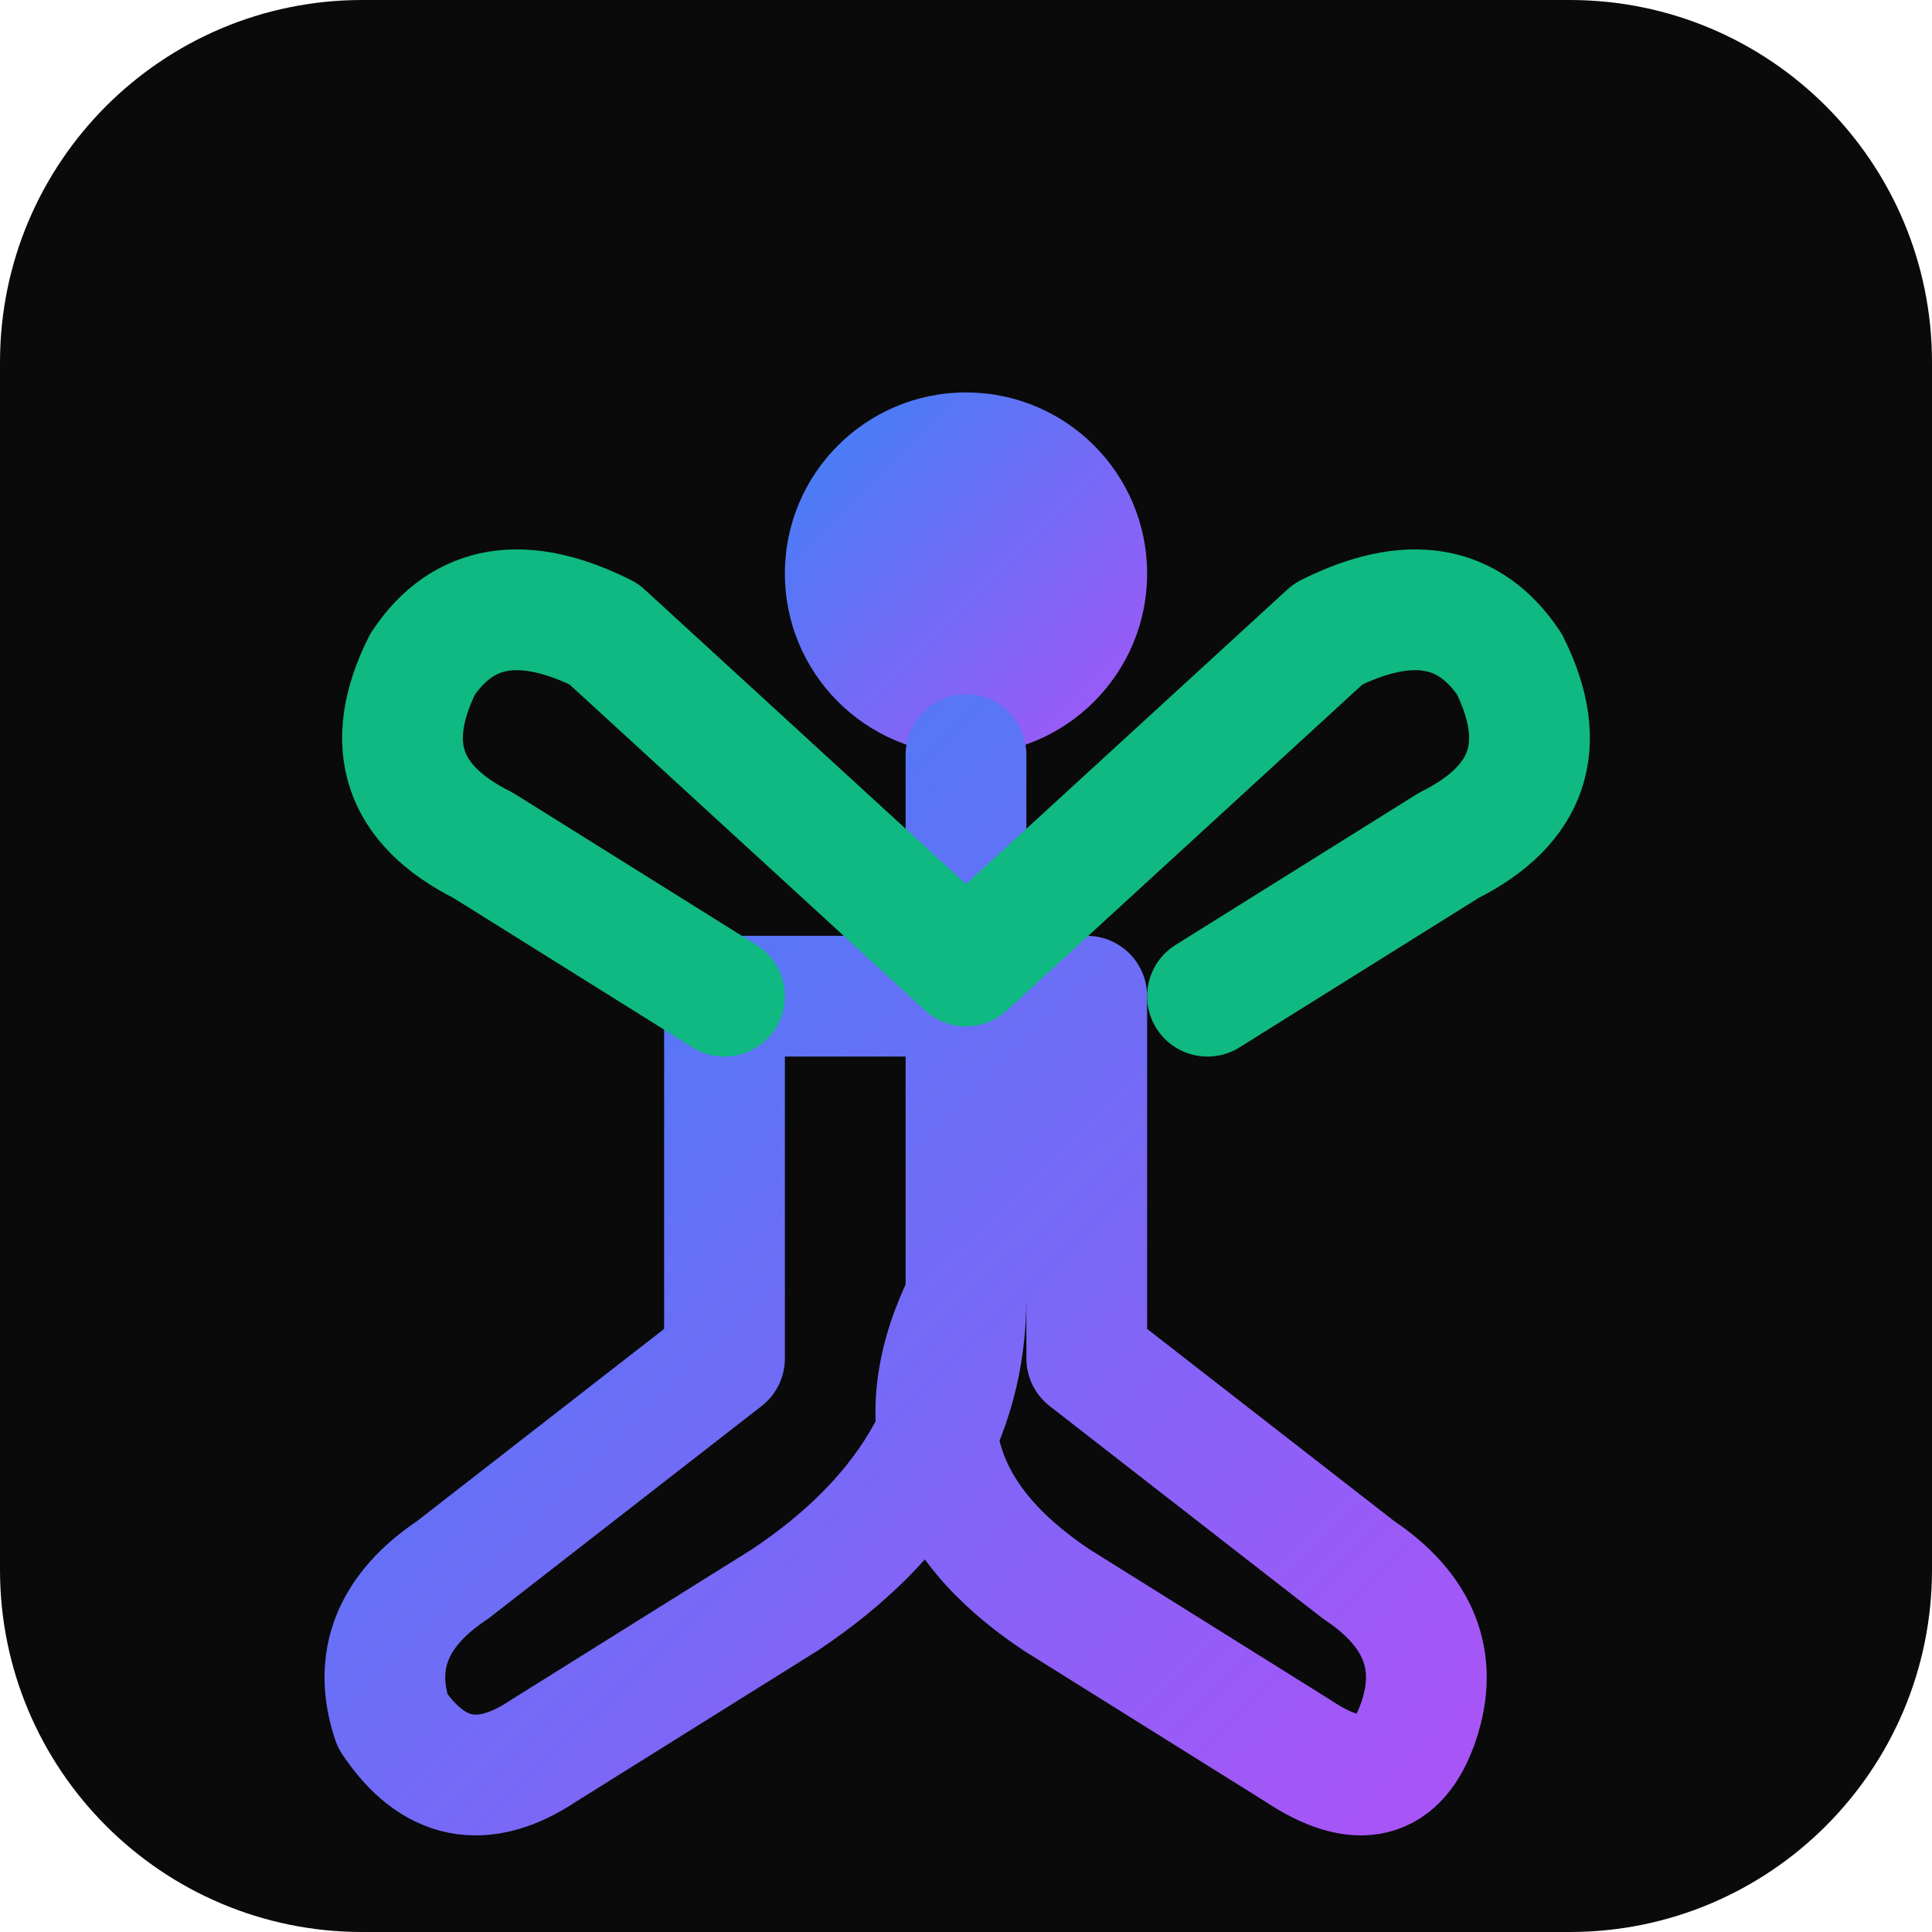
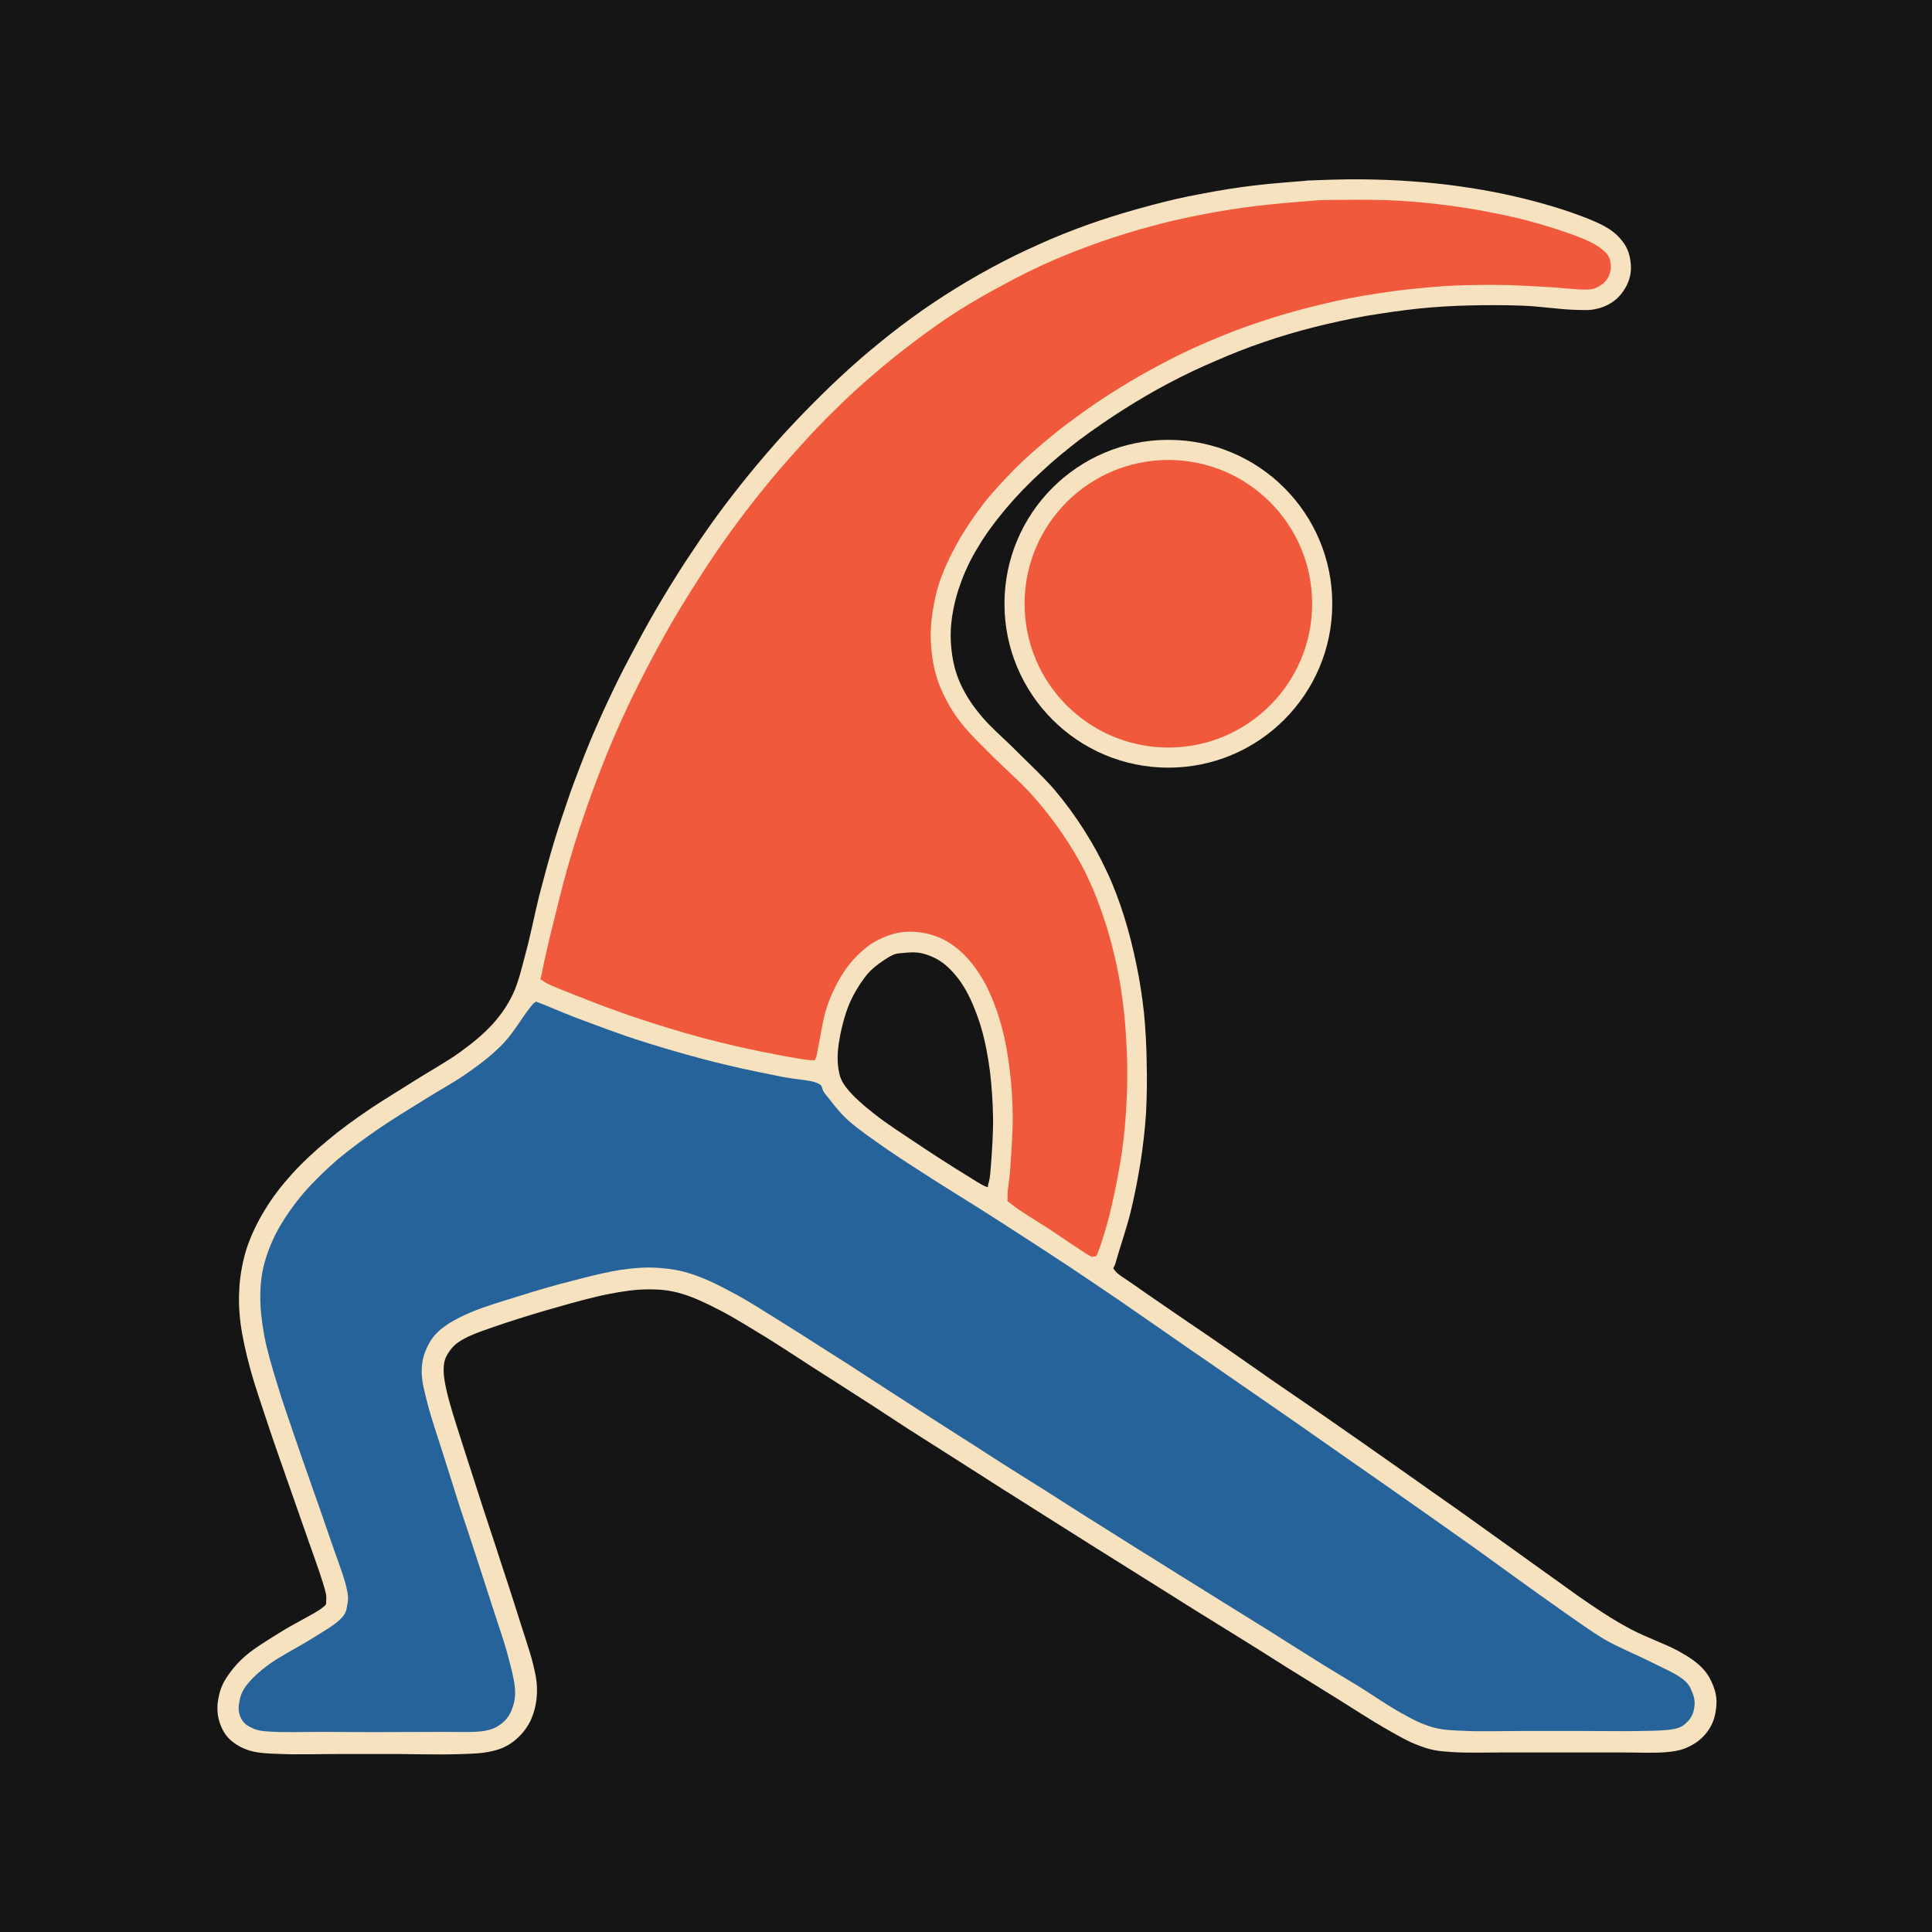
- <svg xmlns="http://www.w3.org/2000/svg" width="128" height="128" viewBox="0 0 128 128">
-   <defs>
-     <linearGradient id="grad1" x1="0%" y1="0%" x2="100%" y2="100%">
-       <stop offset="0%" style="stop-color:#3b82f6" />
-       <stop offset="100%" style="stop-color:#a855f7" />
-     </linearGradient>
-   </defs>
-   <rect width="128" height="128" fill="#0a0a0a" rx="24" />
-   <g transform="translate(16, 16)">
-     <circle cx="48" cy="22" r="12" fill="url(#grad1)" />
-     <path d="M48 34 L48 70 Q48 82 36 90 L20 100 Q14 104 10 98 Q8 92 14 88 L32 74 L32 50 L56 50 L56 74 L74 88 Q80 92 78 98 Q76 104 70 100 L54 90 Q42 82 48 70" fill="none" stroke="url(#grad1)" stroke-width="8" stroke-linecap="round" stroke-linejoin="round" />
-     <path d="M32 50 L16 40 Q8 36 12 28 Q16 22 24 26 L48 48 L72 26 Q80 22 84 28 Q88 36 80 40 L64 50" fill="none" stroke="#10b981" stroke-width="8" stroke-linecap="round" stroke-linejoin="round" />
-   </g>
+ <svg xmlns="http://www.w3.org/2000/svg" width="512" height="512" viewBox="80 70 864 864">
+   <rect x="80" y="70" width="864" height="864" fill="#151515" />
+   <path d="M663.3 150.9C659.1 151.3 648.2 152.0 640.5 153.0C632.8 153.9 624.9 155.2 617.2 156.7C609.5 158.1 602.1 159.8 594.4 161.9C586.8 163.9 578.7 166.3 571.3 168.8C563.9 171.3 557.1 173.9 550.0 176.9C542.9 180.0 535.6 183.3 528.5 187.0C521.4 190.7 514.3 194.7 507.5 198.9C500.7 203.1 494.1 207.5 487.7 212.2C481.3 216.8 475.2 221.7 469.2 226.7C463.2 231.7 457.6 236.8 451.8 242.3C446.0 247.9 439.9 254.0 434.4 259.9C428.9 265.7 424.0 271.4 418.9 277.4C413.8 283.5 408.7 289.9 403.8 296.4C399.0 302.8 394.3 309.5 389.8 316.3C385.2 323.1 380.8 330.1 376.6 337.1C372.4 344.1 368.5 351.0 364.7 358.2C360.8 365.4 357.0 372.7 353.5 380.1C350.0 387.4 346.7 394.8 343.6 402.2C340.6 409.6 337.7 417.1 335.0 424.6C332.4 432.1 329.9 439.5 327.6 447.1C325.3 454.8 323.2 462.6 321.1 470.7C319.1 478.8 317.2 488.5 315.2 495.8C313.3 503.0 312.0 508.7 309.6 514.1C307.1 519.4 304.3 523.5 300.4 527.9C296.4 532.3 291.7 536.2 285.9 540.4C280.2 544.6 272.5 548.8 265.7 553.1C258.8 557.5 251.4 561.9 244.9 566.3C238.3 570.8 232.2 575.2 226.5 580.0C220.8 584.7 215.2 589.9 210.5 595.1C205.9 600.2 201.8 605.5 198.5 611.0C195.1 616.5 192.3 622.4 190.4 628.0C188.6 633.6 187.6 639.1 187.1 644.8C186.7 650.4 186.8 655.6 187.6 661.9C188.4 668.1 190.0 675.1 192.0 682.5C194.0 689.8 196.9 698.1 199.5 706.0C202.1 713.9 204.9 721.8 207.7 729.8C210.5 737.7 213.2 745.6 216.0 753.5C218.7 761.4 222.6 771.9 224.2 777.2C225.9 782.6 226.0 783.5 225.9 785.6C225.7 787.7 226.5 787.3 223.2 789.7C219.9 792.0 211.6 796.1 206.1 799.5C200.5 803.0 194.1 806.8 189.9 810.4C185.7 814.0 182.8 817.8 180.7 821.2C178.6 824.7 177.9 827.9 177.4 831.1C177.0 834.2 177.3 837.5 178.2 840.2C179.1 843.0 180.5 845.7 182.7 847.8C185.0 849.9 187.8 851.7 191.7 852.9C195.6 854.0 199.3 854.2 206.0 854.4C212.7 854.7 223.3 854.4 232.0 854.4C240.7 854.4 249.3 854.4 258.0 854.4C266.7 854.5 277.1 854.7 284.0 854.5C290.9 854.3 295.4 854.2 299.7 853.2C304.0 852.3 307.1 850.8 310.0 848.5C312.9 846.2 315.5 843.1 317.2 839.6C318.8 836.2 319.9 832.0 320.1 827.8C320.3 823.5 319.9 820.2 318.4 814.2C316.9 808.1 313.7 799.0 311.3 791.2C308.9 783.5 306.3 775.7 303.7 767.8C301.2 759.9 298.4 751.8 295.8 743.7C293.2 735.7 290.6 727.5 288.0 719.5C285.5 711.5 282.3 702.0 280.7 695.9C279.1 689.8 278.5 686.5 278.4 683.0C278.4 679.5 278.9 677.4 280.5 675.0C282.1 672.6 283.7 670.7 287.9 668.5C292.2 666.2 299.1 664.0 306.1 661.6C313.1 659.3 322.2 656.5 329.8 654.4C337.5 652.2 345.5 650.0 352.2 648.7C358.9 647.4 364.5 646.6 370.0 646.6C375.5 646.6 379.6 647.0 385.0 648.6C390.4 650.2 396.1 652.9 402.4 656.2C408.6 659.4 415.7 663.9 422.5 668.0C429.3 672.2 436.2 676.8 443.2 681.3C450.2 685.8 457.5 690.4 464.6 695.0C471.7 699.5 478.7 704.2 485.8 708.8C492.9 713.3 500.0 717.8 507.2 722.4C514.3 726.9 521.5 731.5 528.5 736.0C535.6 740.5 542.3 744.7 549.4 749.2C556.4 753.6 563.8 758.3 570.8 762.7C577.9 767.1 584.7 771.4 591.7 775.8C598.8 780.2 606.2 784.9 613.2 789.3C620.3 793.7 627.1 797.9 634.2 802.3C641.3 806.7 648.6 811.3 655.7 815.8C662.9 820.3 670.1 824.7 677.3 829.2C684.5 833.7 692.7 839.0 698.9 842.6C705.2 846.2 709.8 848.9 714.8 850.7C719.8 852.6 722.6 853.1 729.0 853.5C735.4 854.0 744.7 853.7 753.0 853.7C761.3 853.7 770.3 853.7 779.0 853.7C787.7 853.7 797.2 853.7 805.0 853.7C812.8 853.7 820.6 854.1 825.9 853.5C831.2 853.0 833.8 852.0 836.8 850.3C839.8 848.7 842.4 846.2 844.1 843.6C845.9 841.0 846.9 838.0 847.3 835.0C847.8 832.0 847.8 828.9 846.8 825.7C845.8 822.6 844.2 819.0 841.4 816.1C838.6 813.2 835.6 811.1 830.3 808.2C825.0 805.3 816.0 802.1 809.5 798.7C803.1 795.3 798.0 792.1 791.7 787.8C785.3 783.6 777.9 778.0 771.2 773.3C764.5 768.5 758.1 763.9 751.4 759.1C744.7 754.3 737.8 749.4 731.0 744.5C724.1 739.7 717.3 734.9 710.4 730.0C703.6 725.2 696.6 720.3 689.9 715.6C683.1 710.9 676.6 706.3 669.8 701.6C663.0 696.9 656.0 692.1 649.1 687.4C642.2 682.6 635.3 677.7 628.5 673.0C621.7 668.3 615.1 663.8 608.3 659.2C601.5 654.5 592.5 648.4 587.6 644.9C582.6 641.4 580.0 640.1 578.6 638.2C577.2 636.4 578.1 638.1 579.2 633.7C580.4 629.3 583.8 619.4 585.6 612.1C587.4 604.7 588.9 596.9 590.1 589.5C591.2 582.2 592.0 575.4 592.5 568.0C592.9 560.6 593.0 552.5 592.8 545.0C592.7 537.5 592.3 530.3 591.6 523.0C590.8 515.7 589.7 508.5 588.2 501.3C586.7 494.1 584.9 486.8 582.7 479.8C580.5 472.9 578.0 466.1 574.9 459.6C571.9 453.1 568.5 447.0 564.6 440.9C560.7 434.8 556.4 428.9 551.5 423.1C546.6 417.4 540.5 411.8 535.1 406.4C529.7 400.9 523.2 395.4 519.0 390.4C514.8 385.4 512.1 381.2 509.9 376.6C507.7 372.0 506.5 367.6 505.8 362.8C505.1 358.0 504.9 353.2 505.5 348.0C506.1 342.8 507.3 337.3 509.3 331.7C511.2 326.2 513.8 320.5 517.3 314.8C520.7 309.0 525.2 303.0 529.9 297.4C534.6 291.8 540.0 286.2 545.6 281.1C551.1 275.9 556.9 271.2 563.0 266.5C569.2 261.9 575.9 257.3 582.5 253.1C589.2 248.9 595.9 244.9 602.8 241.3C609.6 237.7 616.5 234.4 623.6 231.4C630.7 228.3 638.0 225.4 645.4 222.9C652.7 220.4 660.2 218.2 667.7 216.3C675.3 214.4 683.0 212.7 690.8 211.3C698.6 210.0 706.7 208.8 714.4 208.0C722.1 207.2 729.2 206.8 737.0 206.6C744.8 206.4 753.3 206.4 761.0 206.7C768.7 207.0 777.4 208.3 783.0 208.5C788.6 208.7 791.1 208.9 794.5 208.0C797.8 207.2 800.7 205.6 803.0 203.6C805.3 201.5 807.3 198.5 808.3 195.7C809.3 193.0 809.6 190.1 809.2 187.2C808.9 184.3 808.0 181.2 806.0 178.5C804.0 175.8 801.9 173.6 797.4 171.1C792.8 168.6 785.5 165.9 778.8 163.7C772.0 161.5 764.2 159.4 756.8 157.7C749.3 156.0 741.6 154.6 734.0 153.5C726.4 152.4 718.8 151.6 711.3 151.1C703.8 150.5 696.5 150.3 689.0 150.2C681.5 150.1 670.3 150.5 666.0 150.7C661.8 150.8 667.6 150.5 663.3 150.9ZM483.6 496.2C486.2 495.9 489.8 495.6 493.0 496.5C496.2 497.4 499.7 498.9 502.9 501.6C506.0 504.3 509.2 508.0 511.8 512.6C514.5 517.3 517.0 523.6 518.8 529.6C520.6 535.7 521.8 542.3 522.7 549.0C523.5 555.7 524.0 562.9 524.1 570.0C524.2 577.1 523.5 586.8 523.1 591.7C522.8 596.7 522.4 598.0 522.0 599.4C521.6 600.9 522.3 601.2 520.5 600.5C518.7 599.7 516.2 598.1 511.4 595.1C506.5 592.1 498.0 586.7 491.3 582.2C484.6 577.7 476.6 572.6 471.2 568.3C465.8 564.1 461.5 560.2 458.8 556.8C456.0 553.3 455.5 551.3 454.9 547.7C454.4 544.0 454.5 539.7 455.4 534.9C456.2 530.0 457.9 523.4 460.0 518.5C462.2 513.6 465.1 509.0 468.0 505.5C471.0 502.1 474.9 499.6 477.5 498.0C480.1 496.5 481.0 496.4 483.6 496.2Z" fill="#f7e2bf" fill-rule="evenodd" />
+   <path d="M319.3 518.3C318.4 518.8 318.6 518.6 316.2 521.7C313.8 524.7 309.5 532.0 305.1 536.6C300.7 541.2 295.8 545.1 289.8 549.3C283.9 553.6 276.2 557.7 269.4 562.0C262.7 566.2 255.7 570.4 249.3 574.8C242.9 579.2 236.6 583.8 231.0 588.5C225.5 593.3 220.3 598.3 215.9 603.4C211.5 608.5 207.7 614.0 204.7 619.2C201.8 624.4 199.7 629.6 198.3 634.7C196.9 639.8 196.4 644.6 196.4 650.0C196.4 655.4 197.0 660.9 198.2 667.4C199.4 673.8 201.6 681.3 203.9 688.7C206.1 696.2 209.0 704.3 211.6 712.0C214.2 719.7 216.9 727.3 219.6 735.0C222.3 742.7 225.1 750.6 227.6 758.0C230.1 765.3 233.4 773.9 234.7 778.9C235.9 783.9 235.8 785.2 235.3 787.7C234.9 790.3 234.6 791.9 231.9 794.4C229.3 796.9 224.6 799.6 219.3 802.9C214.1 806.2 205.4 810.6 200.6 814.1C195.7 817.6 192.5 820.8 190.2 823.7C188.0 826.6 187.4 828.9 187.0 831.3C186.5 833.7 186.7 836.1 187.6 838.0C188.4 839.8 189.8 841.4 192.0 842.4C194.2 843.5 195.5 844.1 201.0 844.4C206.5 844.8 216.7 844.5 225.0 844.5C233.3 844.6 242.3 844.6 251.0 844.6C259.7 844.5 269.5 844.6 277.0 844.5C284.5 844.5 291.3 844.8 295.8 844.2C300.4 843.5 302.1 842.4 304.3 840.8C306.5 839.1 307.9 837.1 308.9 834.5C309.9 831.9 310.6 829.2 310.3 825.0C309.9 820.8 308.6 815.8 306.9 809.5C305.2 803.2 302.2 794.8 299.9 787.5C297.5 780.2 295.2 772.9 292.8 765.6C290.4 758.3 288.1 751.2 285.6 743.8C283.2 736.3 280.8 728.6 278.4 721.0C276.0 713.4 272.9 704.3 271.3 698.1C269.7 691.9 268.7 688.1 268.6 684.0C268.5 679.8 269.2 676.5 270.7 673.2C272.1 670.0 273.8 667.3 277.1 664.5C280.4 661.8 284.6 659.4 290.5 656.9C296.3 654.4 304.7 651.9 312.2 649.6C319.7 647.2 327.9 644.8 335.5 642.9C343.1 640.9 351.0 638.9 357.5 637.9C364.0 637.0 369.0 636.6 374.5 637.0C379.9 637.4 384.6 638.1 390.3 640.1C396.0 642.0 402.4 645.2 408.8 648.7C415.2 652.1 422.0 656.6 428.7 660.7C435.4 664.9 442.1 669.1 448.9 673.5C455.8 677.8 462.9 682.4 469.6 686.8C476.4 691.2 483.2 695.6 489.7 699.8C496.2 704.0 502.2 707.8 508.6 711.9C515.0 715.9 521.5 720.2 528.1 724.4C534.7 728.6 541.8 733.0 548.3 737.1C554.8 741.3 560.7 745.0 567.3 749.2C573.8 753.3 580.9 757.7 587.5 761.9C594.2 766.1 600.6 770.0 607.2 774.2C613.9 778.4 620.8 782.7 627.6 786.9C634.3 791.1 641.2 795.3 647.9 799.5C654.7 803.8 661.6 808.2 668.2 812.3C674.7 816.4 681.0 820.1 687.4 824.0C693.8 828.0 700.9 832.9 706.5 836.0C712.0 839.1 716.0 841.1 720.9 842.5C725.8 843.8 729.2 843.8 736.0 844.1C742.8 844.4 753.3 844.1 762.0 844.1C770.7 844.1 779.3 844.1 788.0 844.1C796.7 844.1 807.2 844.3 814.0 844.1C820.8 844.0 825.3 843.9 828.7 843.2C832.2 842.5 833.3 841.3 834.8 839.8C836.3 838.3 837.2 836.3 837.6 834.3C838.0 832.2 838.0 829.7 837.0 827.4C836.1 825.1 835.4 822.9 832.0 820.5C828.7 818.0 822.7 815.5 817.0 812.6C811.2 809.7 803.9 806.8 797.5 803.1C791.1 799.3 784.9 794.7 778.4 790.2C771.9 785.6 765.0 780.7 758.5 776.0C752.0 771.3 745.9 766.9 739.4 762.2C732.8 757.5 726.0 752.7 719.3 748.0C712.7 743.3 706.0 738.7 699.5 734.1C692.9 729.5 686.6 725.1 680.0 720.5C673.4 715.9 666.6 711.1 660.0 706.5C653.4 701.9 647.1 697.6 640.5 693.0C633.9 688.5 627.1 683.7 620.4 679.1C613.7 674.5 607.0 669.9 600.3 665.2C593.6 660.6 587.0 656.0 580.2 651.3C573.4 646.7 566.2 641.8 559.3 637.2C552.4 632.6 545.6 628.2 538.8 623.8C531.9 619.3 525.0 614.9 518.1 610.5C511.1 606.1 504.1 601.8 497.2 597.4C490.3 592.9 482.9 588.3 476.6 583.9C470.3 579.5 464.0 575.2 459.4 571.1C454.8 567.0 451.5 562.1 449.1 559.3C446.8 556.5 448.6 555.6 445.4 554.3C442.2 553.0 436.6 552.8 430.0 551.6C423.5 550.3 413.9 548.4 406.0 546.5C398.2 544.7 390.8 542.7 383.1 540.5C375.5 538.3 367.8 536.0 360.2 533.4C352.6 530.8 344.0 527.5 337.5 525.1C331.0 522.6 324.2 519.6 321.2 518.5C318.1 517.4 320.1 517.8 319.3 518.3Z" fill="#26639b" />
+   <path d="M665.3 159.9C659.6 160.3 649.6 161.2 641.7 162.1C633.9 163.1 626.0 164.3 618.3 165.8C610.6 167.3 603.1 168.9 595.5 171.0C587.9 173.0 580.1 175.4 572.6 178.0C565.0 180.7 557.6 183.5 550.3 186.7C543.0 189.9 535.7 193.5 528.8 197.3C521.8 201.0 515.2 204.8 508.5 209.0C501.9 213.2 495.4 217.8 489.1 222.6C482.8 227.3 476.7 232.2 470.8 237.3C464.9 242.4 459.2 247.5 453.6 253.1C447.9 258.6 442.3 264.5 437.0 270.5C431.6 276.4 426.3 282.5 421.3 288.8C416.2 295.0 411.3 301.5 406.5 308.1C401.8 314.6 397.1 321.5 392.8 328.3C388.4 335.1 384.2 341.9 380.2 348.8C376.3 355.6 372.6 362.4 368.9 369.5C365.3 376.5 361.7 383.7 358.4 391.0C355.1 398.2 352.1 405.3 349.2 412.7C346.3 420.1 343.5 427.7 340.9 435.4C338.2 443.1 335.8 451.2 333.5 459.1C331.3 467.0 329.3 475.3 327.4 482.9C325.5 490.6 323.1 500.6 322.4 504.9C321.6 509.2 321.1 507.3 322.9 508.7C324.7 510.1 327.7 511.2 333.1 513.4C338.6 515.6 347.9 519.3 355.5 522.0C363.1 524.8 371.0 527.3 378.8 529.7C386.6 532.1 394.4 534.3 402.3 536.2C410.2 538.2 419.4 540.1 426.1 541.4C432.7 542.7 439.1 543.8 442.2 544.1C445.3 544.3 444.2 544.1 444.8 543.2C445.4 542.2 445.1 542.1 445.9 538.3C446.8 534.5 447.9 525.9 449.8 520.3C451.7 514.7 454.4 509.2 457.3 504.8C460.2 500.4 463.8 496.6 467.3 493.8C470.8 491.0 474.7 489.2 478.4 488.0C482.2 486.8 485.9 486.4 489.9 486.8C493.8 487.1 498.4 488.3 502.2 490.3C506.0 492.3 509.6 495.1 512.8 498.7C516.0 502.3 519.1 506.8 521.6 511.9C524.1 517.0 526.4 523.3 528.0 529.4C529.7 535.6 530.8 542.2 531.6 548.9C532.4 555.7 532.9 562.8 532.9 570.0C532.9 577.2 532.2 586.4 531.8 592.3C531.5 598.1 530.4 602.1 530.6 604.9C530.7 607.7 529.6 606.4 532.7 608.8C535.7 611.3 543.4 615.9 549.0 619.5C554.5 623.2 562.5 628.6 565.8 630.7C569.2 632.7 568.1 632.0 569.0 631.9C569.9 631.7 570.0 632.8 571.2 629.6C572.4 626.5 574.7 619.3 576.3 612.8C577.9 606.2 579.7 597.8 580.9 590.4C582.2 582.9 583.0 575.4 583.5 568.0C584.0 560.6 584.2 553.5 584.1 546.0C583.9 538.5 583.5 530.4 582.7 523.0C581.9 515.5 580.8 508.4 579.3 501.3C577.7 494.1 575.8 486.9 573.5 480.1C571.2 473.2 568.5 466.5 565.4 460.2C562.2 453.8 558.6 447.9 554.5 442.0C550.5 436.1 545.8 430.2 540.8 424.7C535.8 419.2 529.8 414.1 524.6 408.9C519.5 403.7 513.9 398.6 510.0 393.5C506.0 388.5 503.2 383.5 501.0 378.5C498.8 373.5 497.6 368.8 496.9 363.7C496.2 358.6 496.0 353.6 496.5 348.0C497.1 342.5 498.2 336.4 500.1 330.5C502.1 324.6 504.9 318.6 508.2 312.7C511.5 306.8 515.5 300.9 519.8 295.3C524.2 289.7 529.3 284.3 534.5 279.0C539.8 273.8 545.5 268.9 551.5 264.0C557.5 259.2 564.0 254.5 570.5 250.0C577.1 245.6 584.1 241.3 590.9 237.4C597.7 233.6 604.3 230.1 611.3 226.8C618.3 223.5 625.8 220.4 633.1 217.6C640.4 214.9 647.6 212.5 655.1 210.3C662.6 208.1 670.4 206.2 678.0 204.5C685.6 202.9 693.1 201.6 701.0 200.5C708.8 199.4 717.2 198.6 725.0 198.0C732.8 197.5 740.3 197.4 748.0 197.4C755.7 197.4 764.3 197.9 771.1 198.3C777.9 198.6 784.9 199.6 789.0 199.5C793.0 199.5 793.8 198.7 795.5 197.8C797.2 196.8 798.5 195.4 799.3 193.8C800.1 192.2 800.6 190.0 800.3 188.1C800.1 186.3 799.8 184.6 797.8 182.7C795.8 180.8 793.5 179.1 788.5 177.0C783.5 174.8 774.7 171.9 767.6 169.9C760.5 167.8 753.1 166.2 745.7 164.8C738.3 163.3 730.7 162.2 723.1 161.3C715.4 160.4 707.8 159.8 700.0 159.5C692.2 159.2 681.8 159.4 676.0 159.4C670.2 159.5 671.0 159.4 665.3 159.9Z" fill="#f1593d" />
+   <circle cx="602.5" cy="340.0" r="73.3" fill="#f7e2bf" />
+   <circle cx="602.5" cy="340.0" r="64.3" fill="#f1593d" />
</svg>
